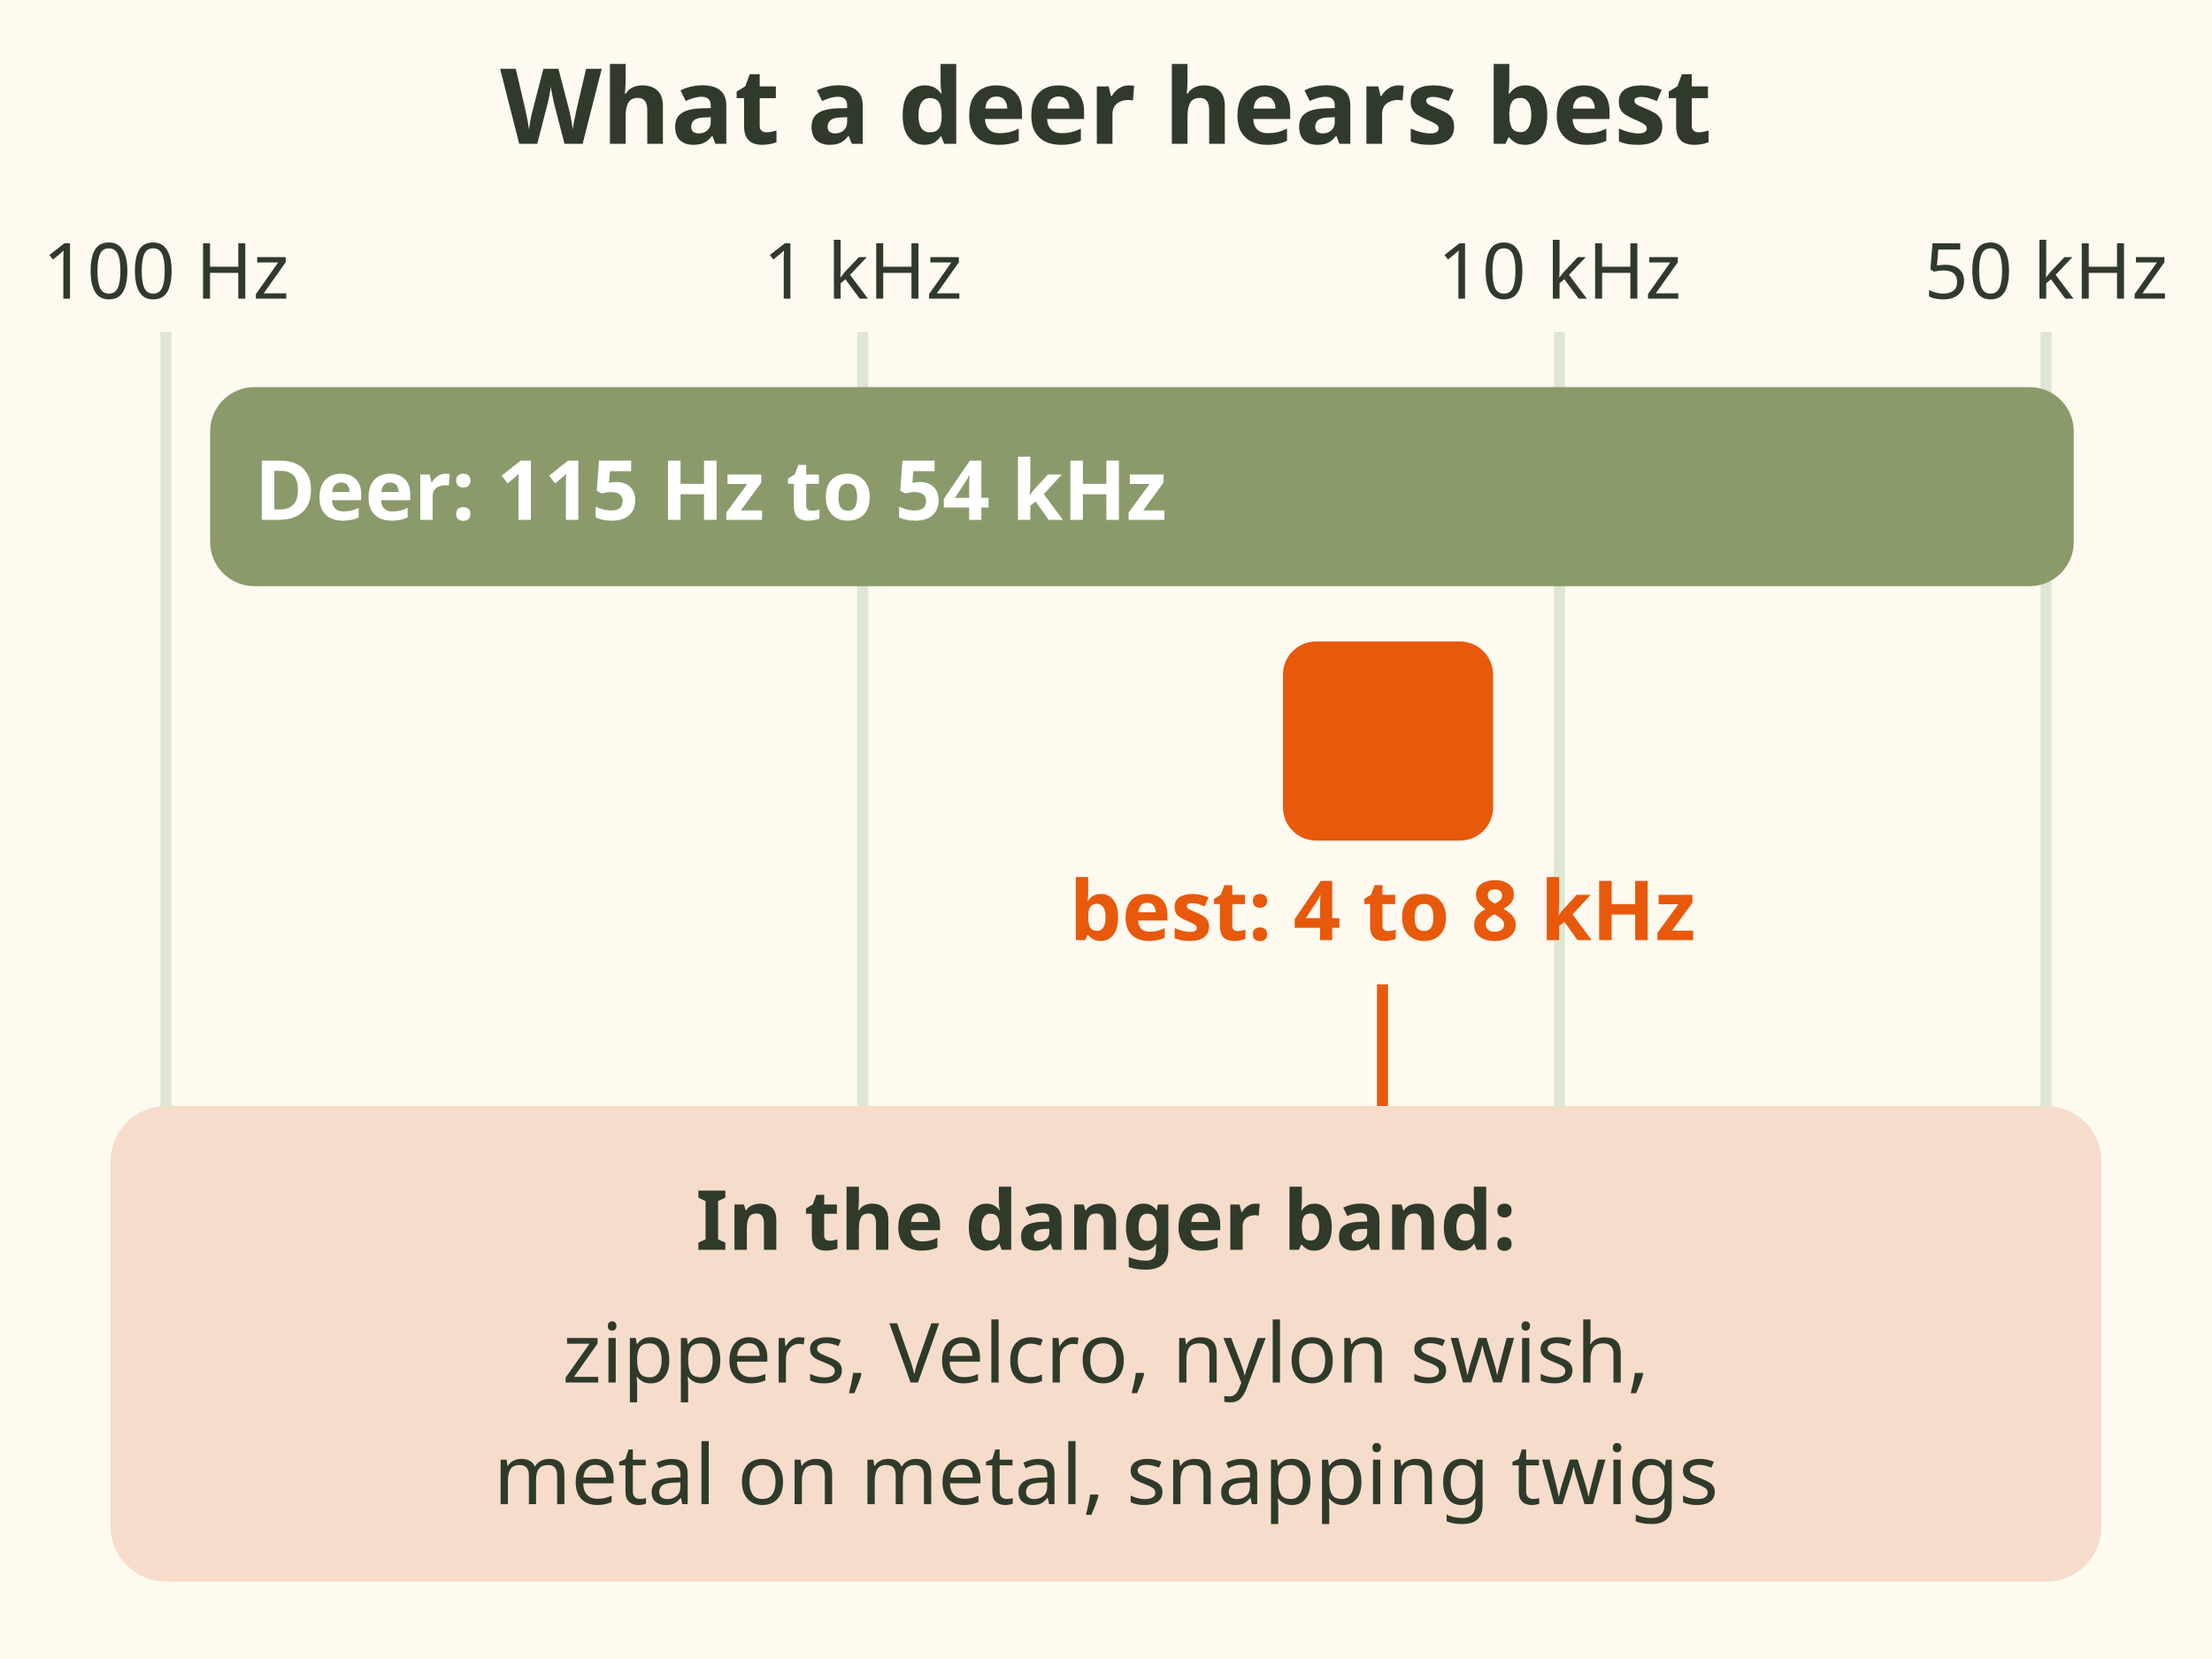
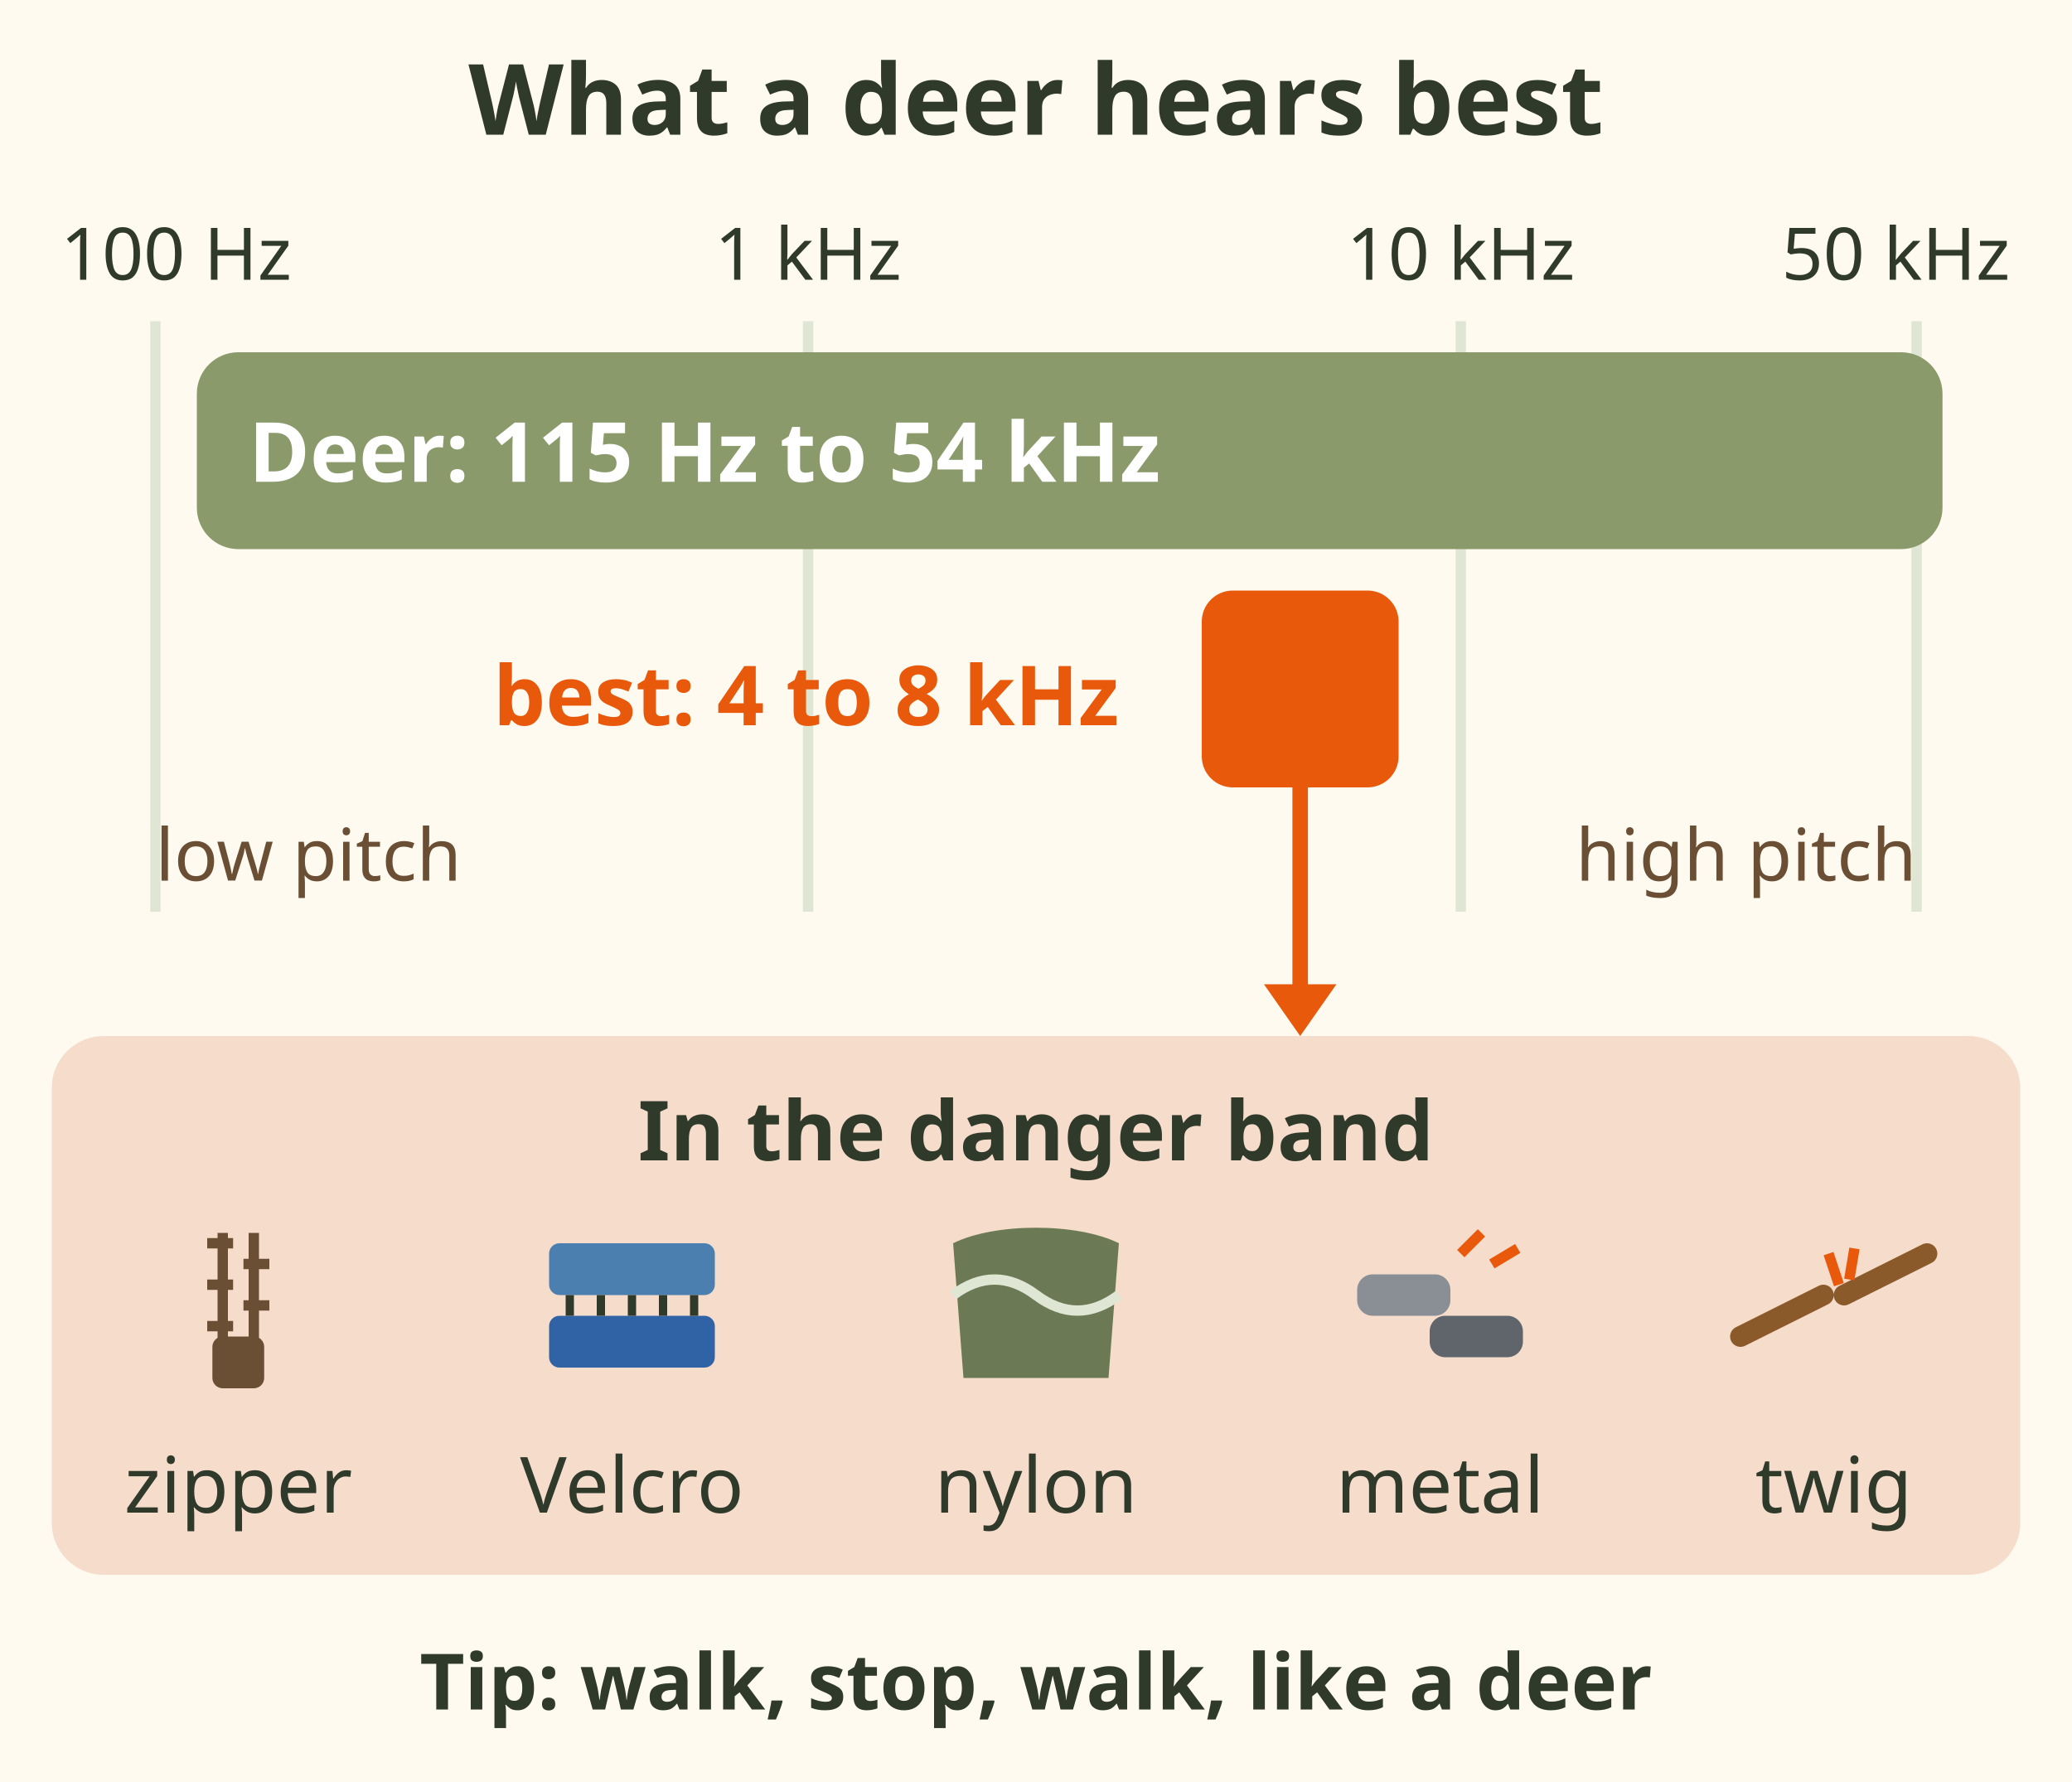
- <svg xmlns="http://www.w3.org/2000/svg" viewBox="0 0 400 300" font-family="sans-serif" role="img" aria-label="Deer hearing chart. Deer hear from about 115 hertz to 54 kilohertz, best around 4 to 8 kilohertz. Zippers, Velcro, nylon swish, metal on metal and snapping twigs all sit in that best band.">
-   <rect width="400" height="300" fill="#fffaf0" />
-   <line x1="30" y1="60" x2="30" y2="200" stroke="#dfe6d3" stroke-width="2" />
-   <text x="30" y="54" font-size="14" fill="#2f3a2b" text-anchor="middle">100 Hz</text>
-   <line x1="156" y1="60" x2="156" y2="200" stroke="#dfe6d3" stroke-width="2" />
-   <text x="156" y="54" font-size="14" fill="#2f3a2b" text-anchor="middle">1 kHz</text>
-   <line x1="282" y1="60" x2="282" y2="200" stroke="#dfe6d3" stroke-width="2" />
-   <text x="282" y="54" font-size="14" fill="#2f3a2b" text-anchor="middle">10 kHz</text>
-   <line x1="370" y1="60" x2="370" y2="200" stroke="#dfe6d3" stroke-width="2" />
-   <text x="370" y="54" font-size="14" fill="#2f3a2b" text-anchor="middle">50 kHz</text>
+ <svg xmlns="http://www.w3.org/2000/svg" viewBox="0 0 400 344" font-family="sans-serif" role="img" aria-label="Deer hearing chart. Deer hear from about 115 hertz to 54 kilohertz, best around 4 to 8 kilohertz. Zippers, Velcro, nylon swish, metal on metal and snapping twigs all sit in that best band.">
+   <rect width="400" height="344" fill="#fffaf0" />
  <text x="200" y="26" font-size="19" font-weight="bold" fill="#2f3a2b" text-anchor="middle">What a deer hears best</text>
-   <rect x="38" y="70" width="337" height="36" rx="8" fill="#8a9a6b" />
-   <text x="46" y="94" font-size="15" font-weight="bold" fill="#fff">Deer: 115 Hz to 54 kHz</text>
-   <rect x="232" y="116" width="38" height="36" rx="6" fill="#e8590c" />
-   <text x="250" y="170" font-size="15" font-weight="bold" fill="#e8590c" text-anchor="middle">best: 4 to 8 kHz</text>
-   <path d="M250 178 V200" stroke="#e8590c" stroke-width="2" />
-   <rect x="20" y="200" width="360" height="86" rx="10" fill="#f6dccb" />
-   <text x="200" y="226" font-size="15" font-weight="bold" fill="#2f3a2b" text-anchor="middle">In the danger band:</text>
-   <text x="200" y="250" font-size="15" fill="#2f3a2b" text-anchor="middle">zippers, Velcro, nylon swish,</text>
-   <text x="200" y="272" font-size="15" fill="#2f3a2b" text-anchor="middle">metal on metal, snapping twigs</text>
+   <g stroke="#dfe6d3" stroke-width="2" fill="none">
+     <line x1="30" y1="62" x2="30" y2="176" />
+     <line x1="156" y1="62" x2="156" y2="176" />
+     <line x1="282" y1="62" x2="282" y2="176" />
+     <line x1="370" y1="62" x2="370" y2="176" />
+   </g>
+   <g font-size="14" fill="#2f3a2b" text-anchor="middle">
+     <text x="34" y="54">100 Hz</text>
+     <text x="156" y="54">1 kHz</text>
+     <text x="282" y="54">10 kHz</text>
+     <text x="366" y="54">50 kHz</text>
+   </g>
+   <g data-tip="Deer range|Deer hear about 115 Hz (hertz) to 54 kHz (kilohertz). Truck doors, tailgates and loud voices at the pullout can clear a slope (Tip).">
+     <rect x="38" y="68" width="337" height="38" rx="8" fill="#8a9a6b" />
+     <text x="48" y="93" font-size="16" font-weight="bold" fill="#ffffff">Deer: 115 Hz to 54 kHz</text>
+   </g>
+   <g data-tip="Best band: 4 to 8 kHz|Deer hear best around 4 to 8 kHz (kilohertz). Each ear swivels on its own to point at a sound.">
+     <rect x="232" y="114" width="38" height="38" rx="6" fill="#e8590c" />
+     <text x="216" y="140" font-size="16" font-weight="bold" fill="#e8590c" text-anchor="end">best: 4 to 8 kHz</text>
+     <path d="M251 152 V194" stroke="#e8590c" stroke-width="3" fill="none" />
+     <path d="M251 200 l-7 -10 h14z" fill="#e8590c" />
+   </g>
+   <text x="30" y="170" font-size="14" fill="#6b4f35">low pitch</text>
+   <text x="370" y="170" font-size="14" fill="#6b4f35" text-anchor="end">high pitch</text>
+   <g data-tip="Your gear is in the band|Zippers, Velcro, nylon swish, metal on metal and snapping twigs sit right in the best band. Tape over any clinking metal on pack and sling.">
+     <rect x="10" y="200" width="380" height="104" rx="10" fill="#f6dccb" />
+     <text x="200" y="224" font-size="16" font-weight="bold" fill="#2f3a2b" text-anchor="middle">In the danger band</text>
+     <g transform="translate(46 252)">
+       <path d="M-3 -14 V14 M3 -14 V14" stroke="#6b4f35" stroke-width="2" fill="none" />
+       <path d="M-6 -12 h5 M1 -8 h5 M-6 -4 h5 M1 0 h5 M-6 4 h5" stroke="#6b4f35" stroke-width="2" fill="none" />
+       <rect x="-5" y="6" width="10" height="10" rx="2" fill="#6b4f35" />
+     </g>
+     <g transform="translate(122 252)">
+       <rect x="-16" y="-12" width="32" height="10" rx="2" fill="#4a7fb0" />
+       <rect x="-16" y="2" width="32" height="10" rx="2" fill="#2f63a6" />
+       <path d="M-12 -2 v4 M-6 -2 v4 M0 -2 v4 M6 -2 v4 M12 -2 v4" stroke="#2f3a2b" stroke-width="1.6" fill="none" />
+     </g>
+     <g transform="translate(200 252)">
+       <path d="M-16 -12 C-8 -16 8 -16 16 -12 L14 14 H-14z" fill="#6b7a55" />
+       <path d="M-16 -2 q8 -6 16 0 t16 0" stroke="#dfe6d3" stroke-width="2" fill="none" />
+     </g>
+     <g transform="translate(278 252)">
+       <rect x="-16" y="-6" width="18" height="8" rx="3" fill="#8a8f96" />
+       <rect x="-2" y="2" width="18" height="8" rx="3" fill="#5f656b" />
+       <path d="M4 -10 l4 -4 M10 -8 l5 -3" stroke="#e8590c" stroke-width="2" fill="none" />
+     </g>
+     <g transform="translate(354 252)">
+       <path d="M-18 6 L-2 -2 M2 -2 L18 -10" stroke="#8b5a2b" stroke-width="4" stroke-linecap="round" fill="none" />
+       <path d="M-1 -10 l2 6 M4 -11 l-1 6" stroke="#e8590c" stroke-width="2" fill="none" />
+     </g>
+     <g font-size="15" fill="#2f3a2b" text-anchor="middle">
+       <text x="46" y="292">zipper</text>
+       <text x="122" y="292">Velcro</text>
+       <text x="200" y="292">nylon</text>
+       <text x="278" y="292">metal</text>
+       <text x="354" y="292">twig</text>
+     </g>
+   </g>
+   <g data-tip="Walk like a deer (Tip)|Walk, stop, walk. Natural rhythms like a squirrel or another deer pass. Steady two legged crunching does not.">
+     <text x="200" y="330" font-size="15" font-weight="bold" fill="#2f3a2b" text-anchor="middle">Tip: walk, stop, walk, like a deer</text>
+   </g>
</svg>
